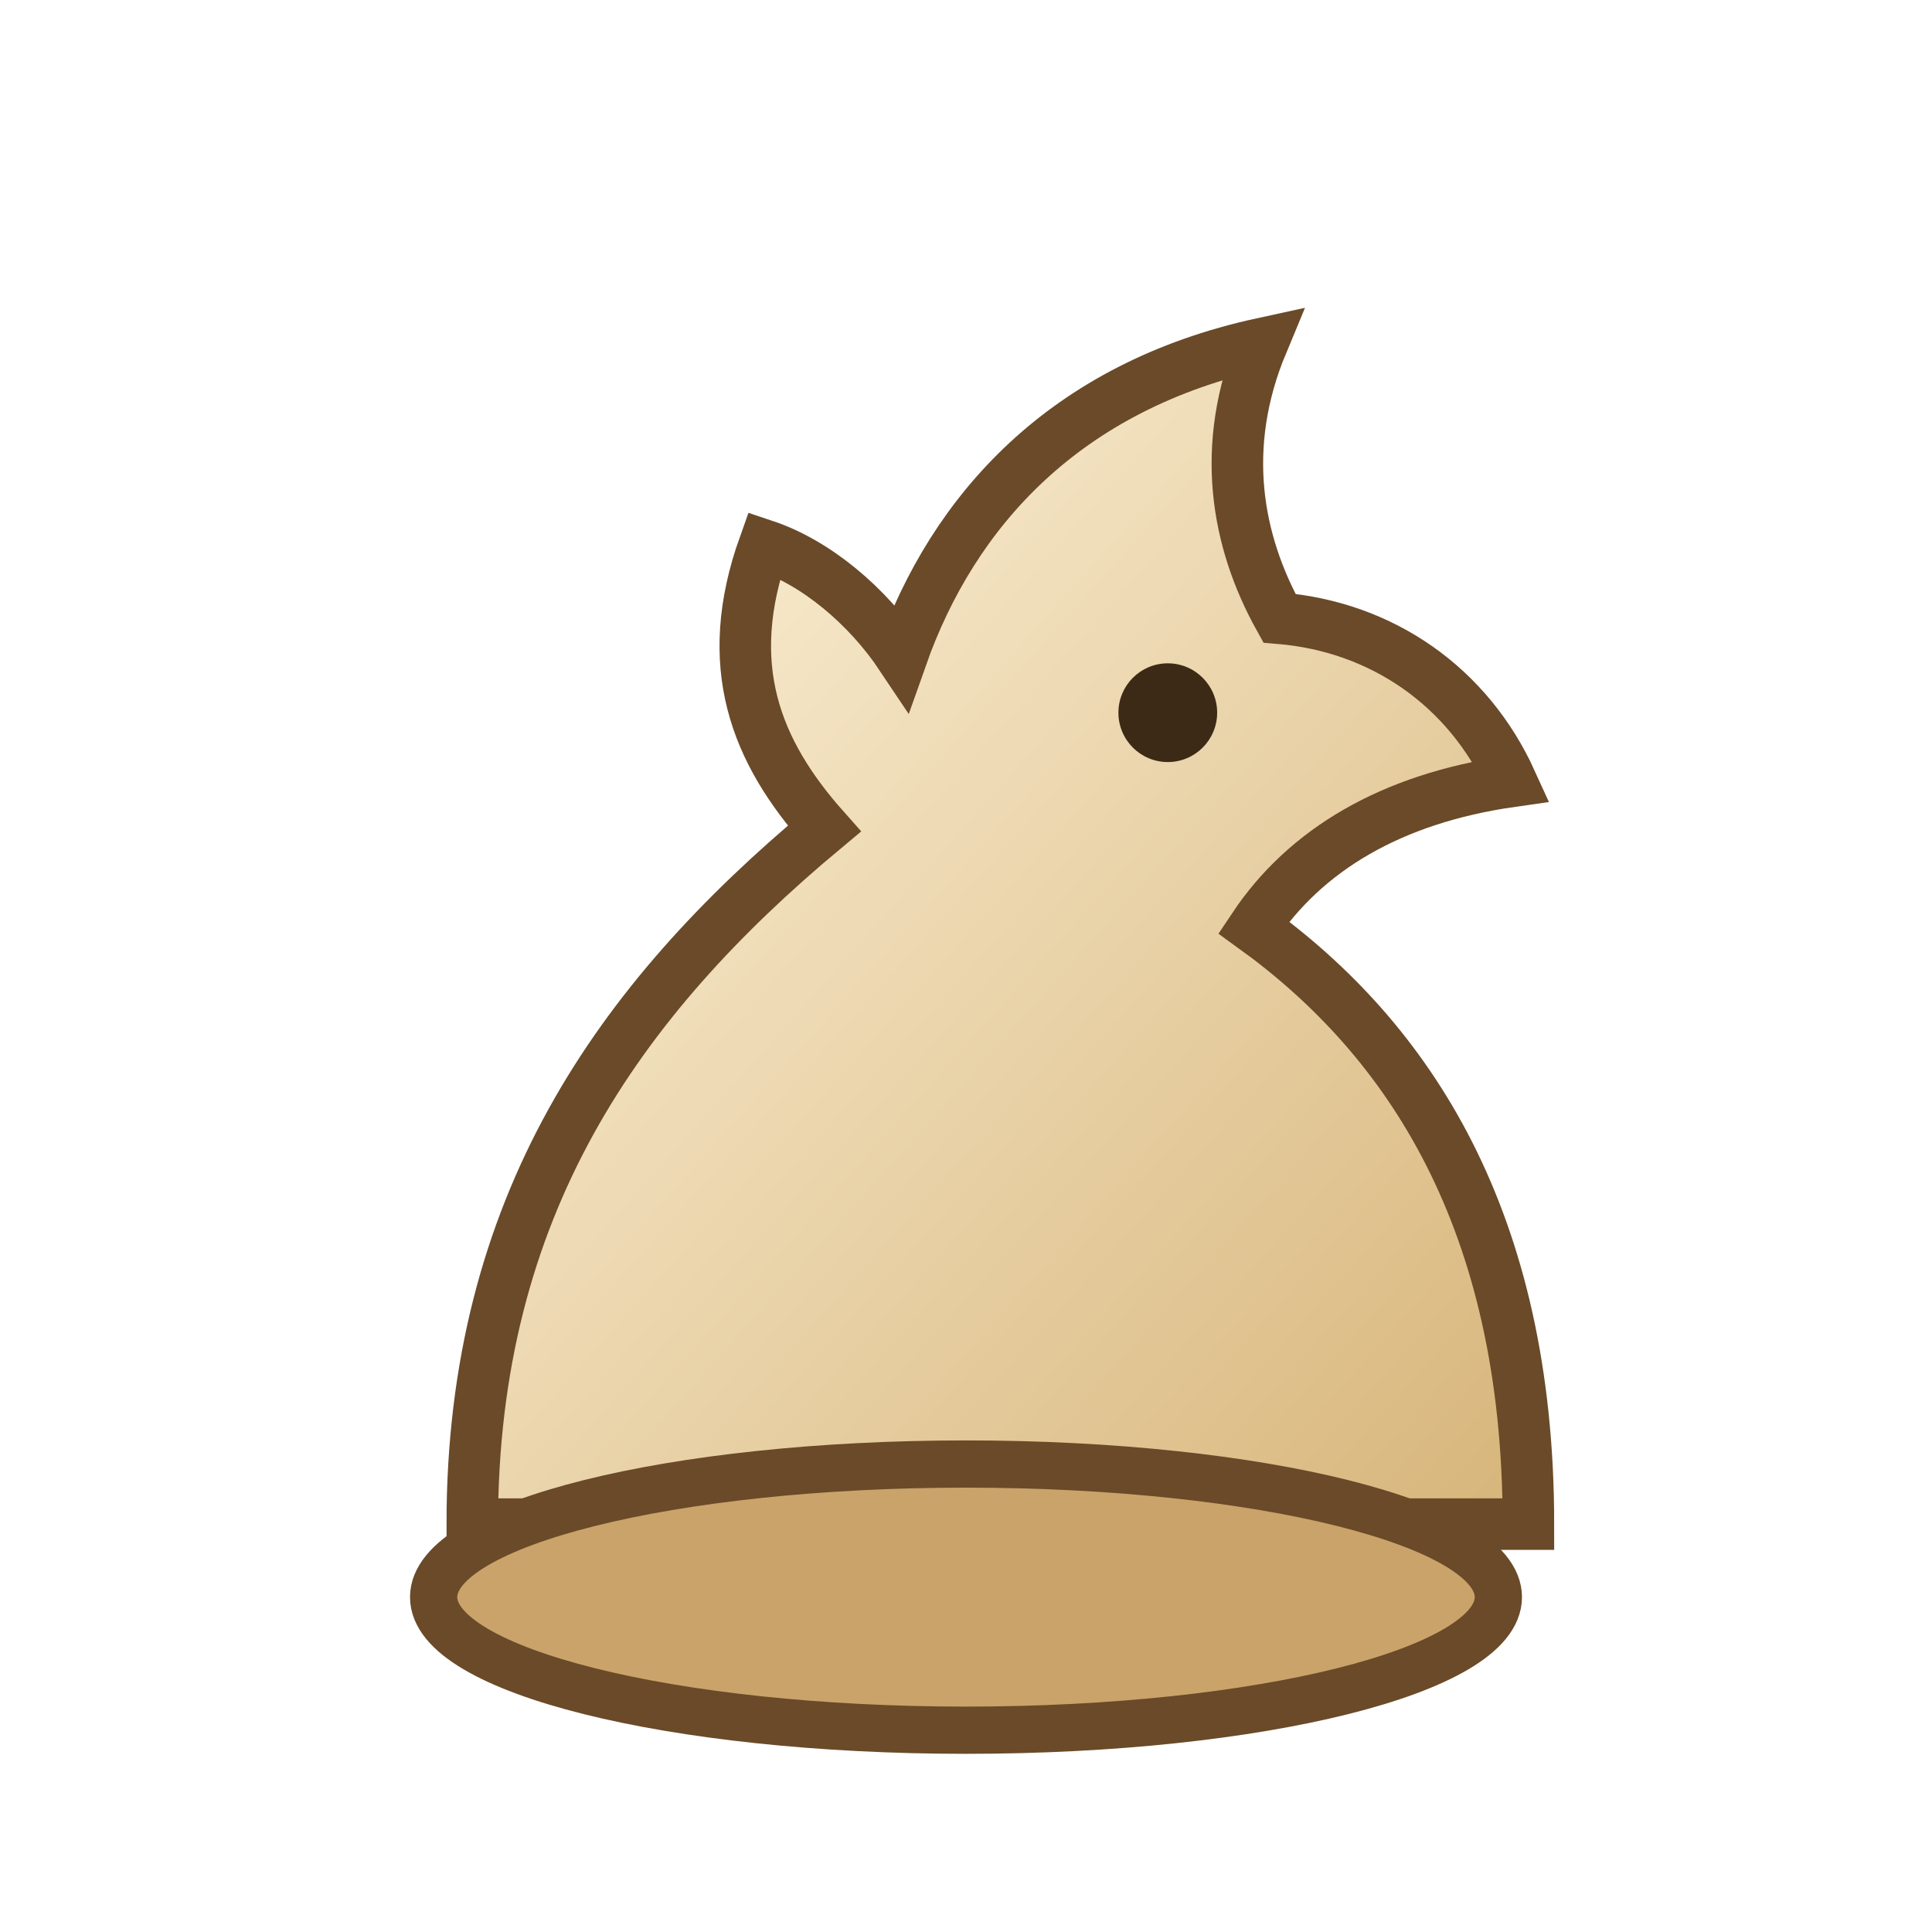
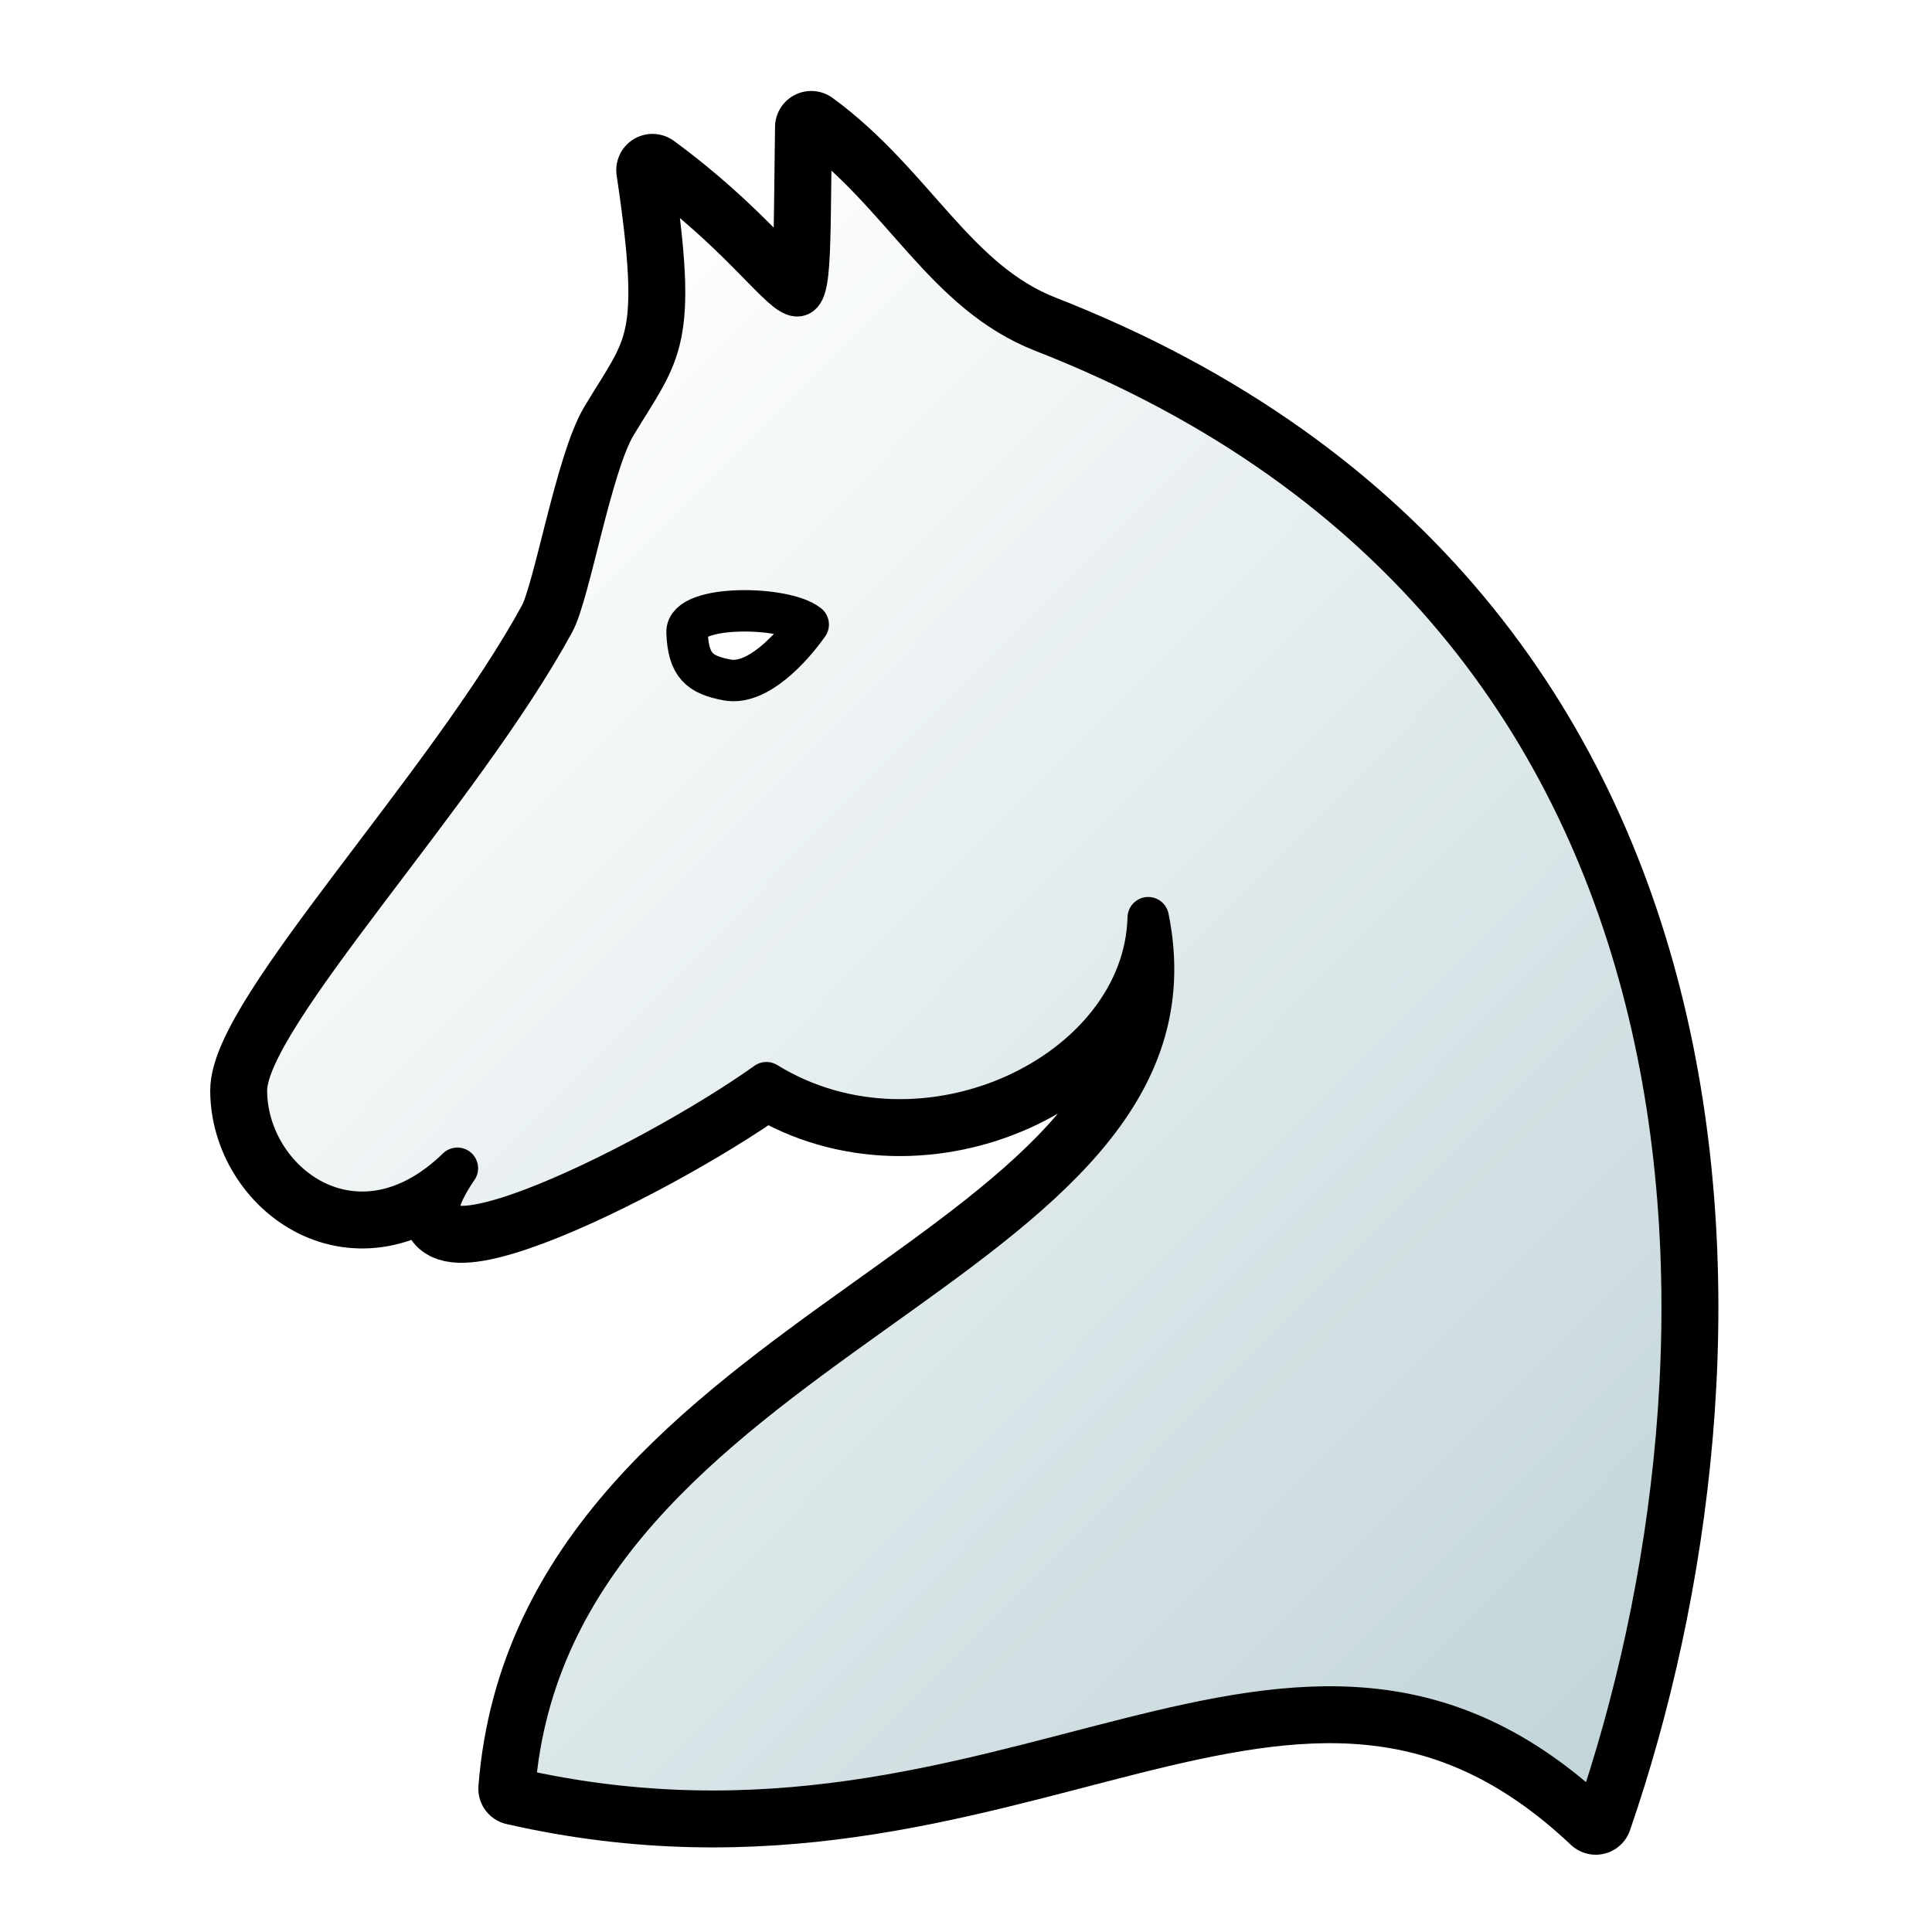
- <svg xmlns="http://www.w3.org/2000/svg" viewBox="0 0 45 45">
-   <defs>
-     <linearGradient id="w" x1="0" y1="0" x2="1" y2="1">
-       <stop offset="0" stop-color="#fff6e0" />
-       <stop offset="1" stop-color="#d7b57a" />
+ <svg xmlns="http://www.w3.org/2000/svg" xmlns:xlink="http://www.w3.org/1999/xlink" id="knight" width="700pt" height="700pt" viewBox="0 0 933.333 933.333">
+   <style id="style-base">.base{fill-opacity:1;fill-rule:evenodd;stroke-miterlimit:4;stroke-dasharray:none;stroke-linecap:round;stroke-linejoin:round;stroke-opacity:1}.stroke-color{stroke:#000}</style>
+   <defs id="defs36222">
+     <linearGradient id="fillGradient">
+       <stop id="stop0" offset="0" style="stop-color:white;stop-opacity:1" />
+       <stop id="stop1" offset="1" style="stop-color:#bfd3d7;stop-opacity:1" />
    </linearGradient>
+     <linearGradient xlink:href="#fillGradient" id="main-gradient" x1="163.677" x2="741.164" y1="244.156" y2="814.156" gradientTransform="translate(-23.077 -23.377)scale(1.10882)" gradientUnits="userSpaceOnUse" />
  </defs>
-   <path fill="url(#w)" stroke="#6a4a28" stroke-width="1.2" d="M11 35.5c0-7.4 3.4-12.2 8.2-16.2-1.6-1.8-2.4-3.8-1.4-6.6 1.2.4 2.4 1.4 3.2 2.6 1.2-3.4 3.8-6.3 8.4-7.3-1 2.4-.6 4.6.4 6.4 2.4.2 4.4 1.6 5.4 3.8-2.8.4-4.8 1.6-6 3.4 3.6 2.6 6.4 6.8 6.4 13.9z" />
-   <circle cx="27.2" cy="16.6" r="1.15" fill="#3d2a16" />
-   <ellipse cx="22.5" cy="37.2" rx="12.4" ry="3.1" fill="#c9a36a" stroke="#6a4a28" stroke-width="1.1" />
+   <path id="boundary" d="M391.91 61.45c-1.872 129.02 4.719 80.296-76.698 20.736 12.565 84.162 4.036 86.935-17.714 122.95-11.903 19.71-22.394 81.77-29.842 95.449-45.132 82.89-148.785 191.103-148.607 226.381.227 44.656 53.337 84.63 101.92 37.407-45.452 66.536 91.773-.302 149.28-41.341 76.122 46.86 182.47-4.418 184.447-79.712 34.64 170.31-288.835 199.89-306.114 420.796 241.083 55.034 375.362-124.27 522.306 14.384 75.118-217.801 82.05-581.866-267.162-718.365-47.462-18.553-67.401-66.275-111.817-98.685Z" class="base stroke-color" style="fill:none;stroke-width:35" />
+   <path id="main" d="M391.91 61.45c-1.872 129.02 4.719 80.296-76.698 20.736 12.565 84.162 4.036 86.935-17.714 122.95-11.903 19.71-22.394 81.77-29.842 95.449-45.132 82.89-148.785 191.103-148.607 226.381.227 44.656 53.337 84.63 101.92 37.407-45.452 66.536 91.773-.302 149.28-41.341 76.122 46.86 182.47-4.418 184.447-79.712 34.64 170.31-288.835 199.89-306.114 420.796 241.083 55.034 375.362-124.27 522.306 14.384 75.118-217.801 82.05-581.866-267.162-718.365-47.462-18.553-67.401-66.275-111.817-98.685Zm-1.458 240.252c-7.892 11.198-24.49 29.475-39.052 26.8-13.465-2.475-18.883-7.04-19.504-22.984-.523-13.426 47.048-12.993 58.556-3.816" class="base stroke-color" style="fill:url(#main-gradient);stroke-width:20" />
</svg>
